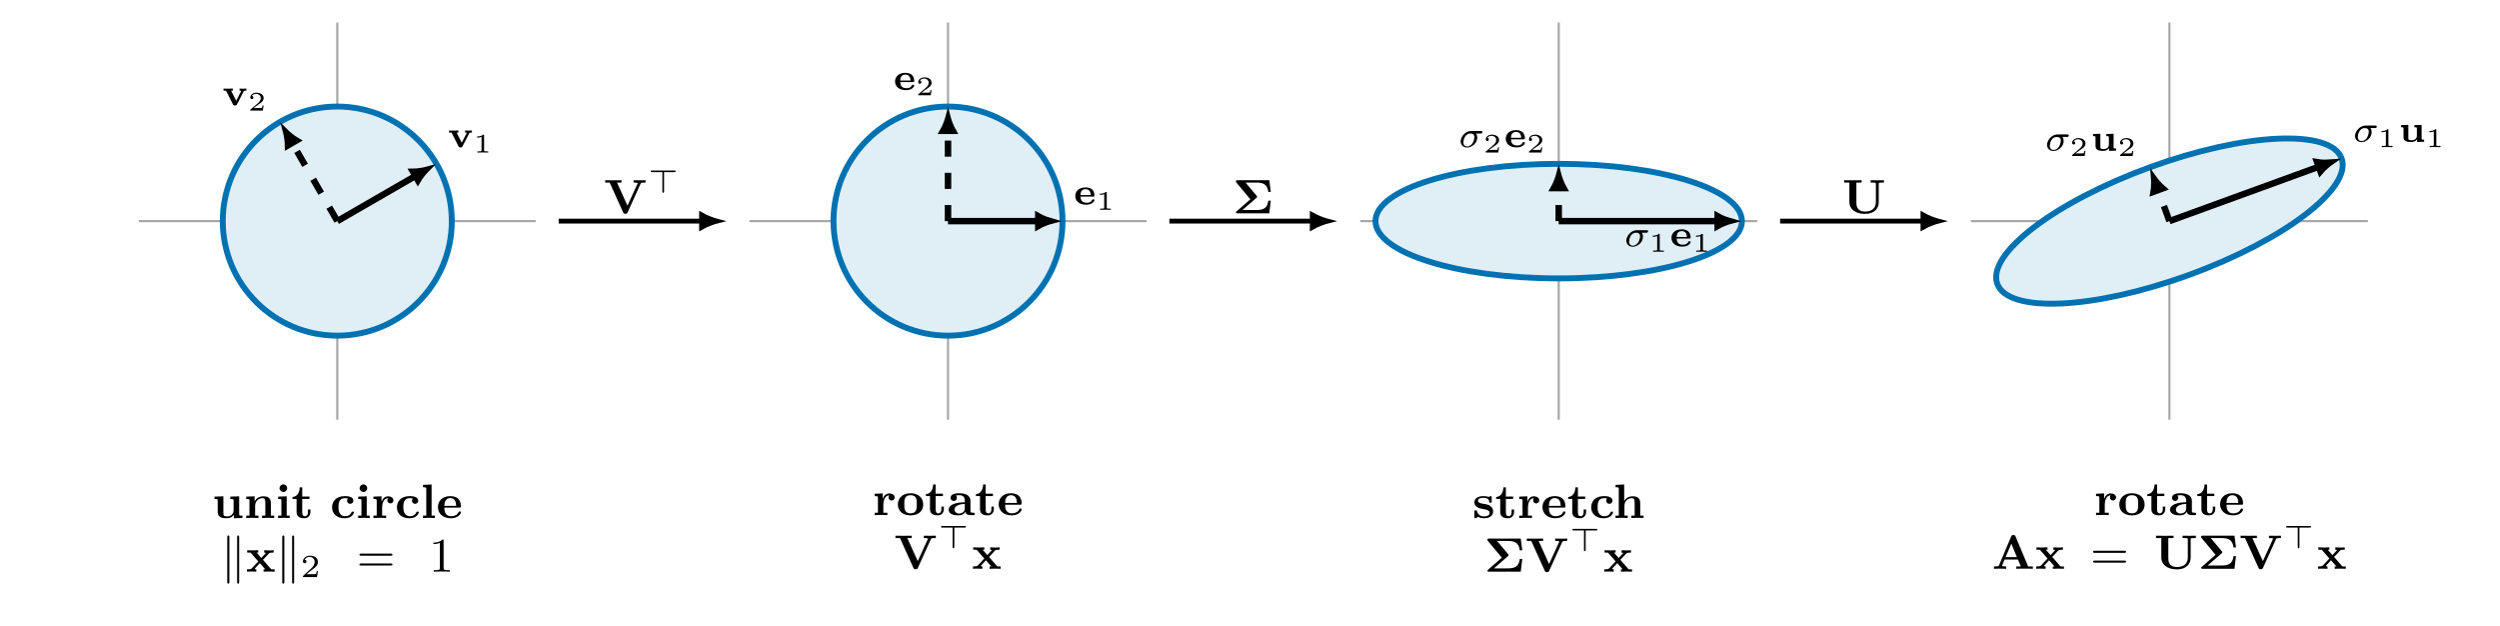
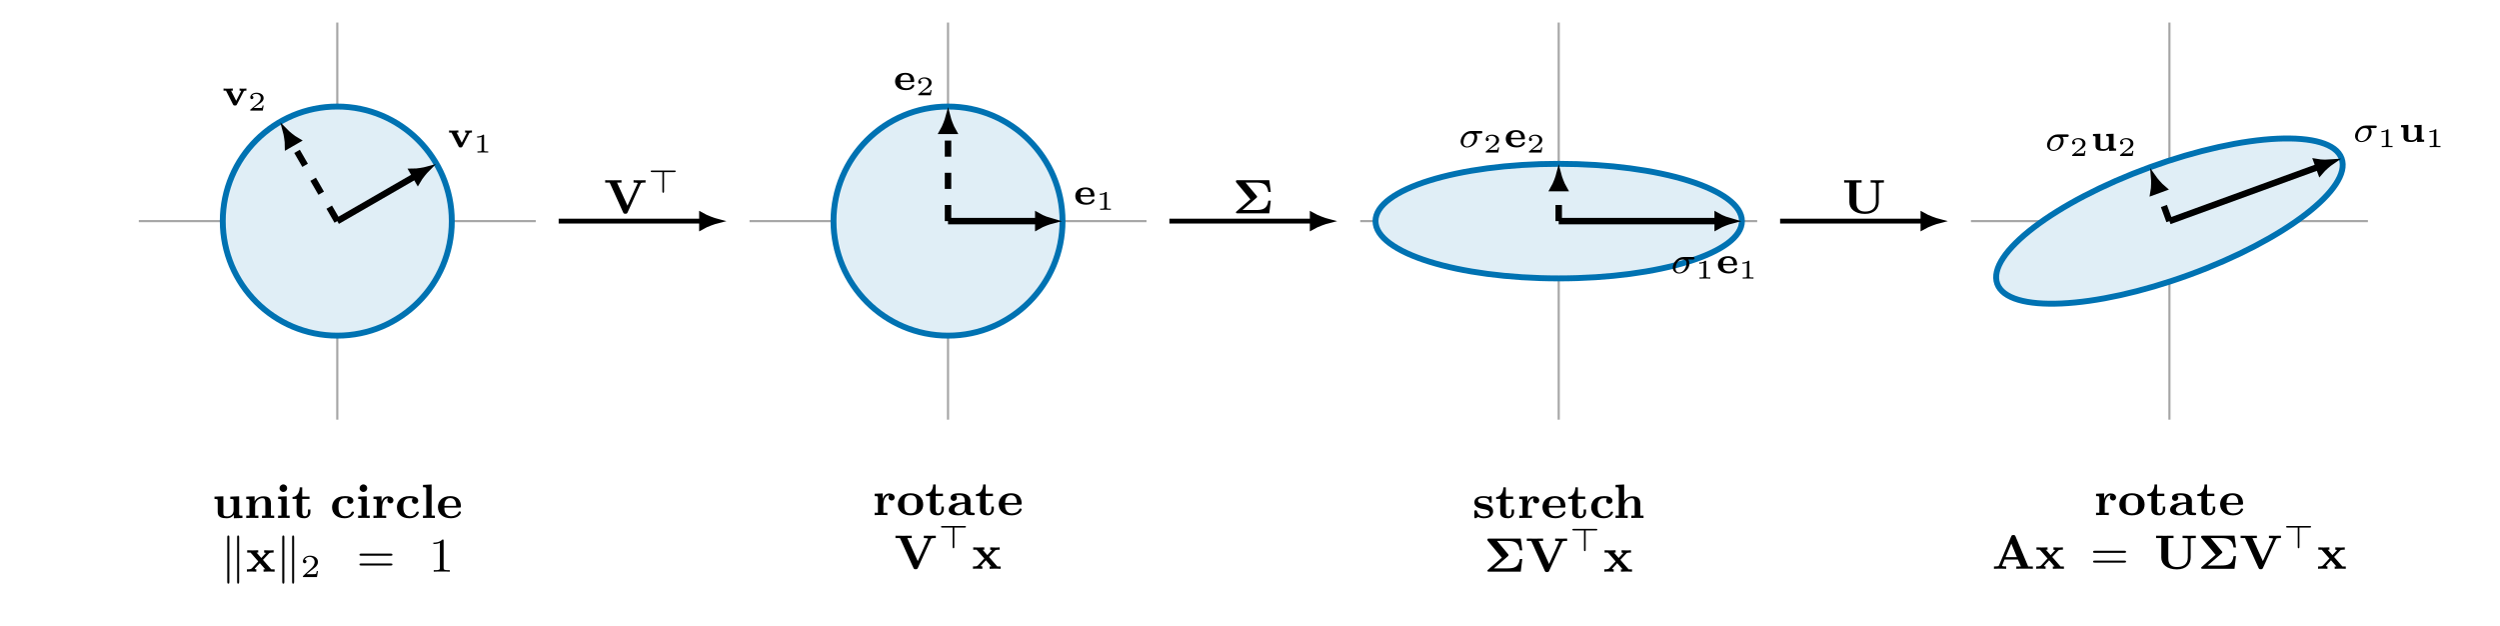
<svg xmlns="http://www.w3.org/2000/svg" xmlns:xlink="http://www.w3.org/1999/xlink" width="462.553pt" height="115.645pt" viewBox="0 0 462.553 115.645">
  <defs>
    <g>
      <g id="glyph-0-0">
        <path d="M 3.984 -2.578 C 4.031 -2.672 4.047 -2.672 4.188 -2.688 C 4.266 -2.703 4.438 -2.703 4.484 -2.703 L 4.484 -3.094 C 4.281 -3.078 4.125 -3.062 3.906 -3.062 C 3.703 -3.062 3.422 -3.062 3.219 -3.094 L 3.219 -2.703 C 3.406 -2.703 3.438 -2.688 3.531 -2.656 L 2.594 -0.828 L 1.641 -2.703 L 1.969 -2.703 L 1.969 -3.094 C 1.672 -3.078 1.359 -3.062 1.062 -3.062 C 0.797 -3.062 0.516 -3.062 0.25 -3.094 L 0.25 -2.703 L 0.703 -2.703 L 2 -0.156 C 2.094 0.031 2.156 0.047 2.375 0.047 C 2.578 0.047 2.641 0.031 2.734 -0.156 Z M 3.984 -2.578 " />
      </g>
      <g id="glyph-0-1">
        <path d="M 3.594 -1.453 C 3.734 -1.453 3.828 -1.453 3.828 -1.656 C 3.828 -1.859 3.781 -2.375 3.453 -2.719 C 3.078 -3.094 2.562 -3.156 2.172 -3.156 C 0.891 -3.156 0.281 -2.391 0.281 -1.562 C 0.281 -0.734 0.922 0.047 2.297 0.047 C 2.547 0.047 2.953 0.016 3.297 -0.172 C 3.703 -0.391 3.828 -0.719 3.828 -0.797 C 3.828 -0.953 3.672 -0.953 3.609 -0.953 C 3.484 -0.953 3.453 -0.938 3.391 -0.828 C 3.141 -0.312 2.516 -0.312 2.391 -0.312 C 1.297 -0.312 1.266 -1.125 1.25 -1.453 Z M 1.25 -1.734 C 1.25 -2.016 1.281 -2.828 2.188 -2.828 C 3.078 -2.828 3.125 -2.031 3.141 -1.734 Z M 1.25 -1.734 " />
      </g>
      <g id="glyph-0-2">
        <path d="M 2.906 -3.078 L 2.906 -2.688 C 3.312 -2.688 3.375 -2.688 3.375 -2.406 L 3.375 -1.125 C 3.375 -0.547 2.922 -0.281 2.406 -0.281 C 1.797 -0.281 1.797 -0.438 1.797 -0.766 L 1.797 -3.125 L 0.438 -3.078 L 0.438 -2.688 C 0.859 -2.688 0.906 -2.688 0.906 -2.406 L 0.906 -0.844 C 0.906 -0.031 1.688 0.047 2.281 0.047 C 2.516 0.047 3.031 0.047 3.422 -0.453 L 3.422 0.047 L 4.719 0 L 4.719 -0.391 C 4.312 -0.391 4.25 -0.391 4.25 -0.656 L 4.25 -3.125 Z M 2.906 -3.078 " />
      </g>
      <g id="glyph-1-0">
        <path d="M 1.984 -3.156 C 1.984 -3.312 1.969 -3.312 1.797 -3.312 C 1.453 -2.984 0.891 -2.984 0.797 -2.984 L 0.703 -2.984 L 0.703 -2.766 L 0.797 -2.766 C 0.906 -2.766 1.234 -2.781 1.516 -2.906 L 1.516 -0.422 C 1.516 -0.266 1.516 -0.219 1 -0.219 L 0.75 -0.219 L 0.75 0 C 1.016 -0.016 1.453 -0.016 1.75 -0.016 C 2.031 -0.016 2.484 -0.016 2.75 0 L 2.75 -0.219 L 2.5 -0.219 C 1.984 -0.219 1.984 -0.266 1.984 -0.422 Z M 1.984 -3.156 " />
      </g>
      <g id="glyph-1-1">
        <path d="M 2.922 -0.953 L 2.719 -0.953 C 2.703 -0.859 2.656 -0.562 2.578 -0.5 C 2.531 -0.484 2.109 -0.484 2.047 -0.484 L 1.062 -0.484 C 1.391 -0.719 1.766 -1 2.062 -1.203 C 2.516 -1.5 2.922 -1.797 2.922 -2.328 C 2.922 -2.953 2.328 -3.312 1.609 -3.312 C 0.938 -3.312 0.453 -2.922 0.453 -2.438 C 0.453 -2.172 0.672 -2.125 0.734 -2.125 C 0.875 -2.125 1.031 -2.219 1.031 -2.422 C 1.031 -2.609 0.906 -2.703 0.75 -2.719 C 0.891 -2.938 1.172 -3.094 1.516 -3.094 C 2 -3.094 2.391 -2.797 2.391 -2.312 C 2.391 -1.891 2.109 -1.578 1.719 -1.25 L 0.516 -0.234 C 0.469 -0.188 0.453 -0.188 0.453 -0.156 L 0.453 0 L 2.766 0 Z M 2.922 -0.953 " />
      </g>
      <g id="glyph-2-0">
        <path d="M 3.375 -3.953 L 3.375 -3.516 C 3.906 -3.516 3.984 -3.516 3.984 -3.156 L 3.984 -1.469 C 3.984 -0.75 3.516 -0.297 2.828 -0.297 C 2.141 -0.297 2.094 -0.5 2.094 -0.969 L 2.094 -4.016 L 0.453 -3.953 L 0.453 -3.516 C 0.984 -3.516 1.047 -3.516 1.047 -3.156 L 1.047 -1.094 C 1.047 -0.125 1.828 0.047 2.688 0.047 C 2.969 0.047 3.578 0.047 4.031 -0.609 L 4.031 0.047 L 5.625 0 L 5.625 -0.438 C 5.094 -0.438 5.016 -0.438 5.016 -0.781 L 5.016 -4.016 Z M 3.375 -3.953 " />
      </g>
      <g id="glyph-2-1">
        <path d="M 5.016 -2.719 C 5.016 -3.797 4.375 -4.016 3.609 -4.016 C 2.5 -4.016 2.062 -3.219 2 -3.078 L 2 -4.016 L 0.453 -3.953 L 0.453 -3.516 C 0.984 -3.516 1.047 -3.516 1.047 -3.156 L 1.047 -0.438 L 0.453 -0.438 L 0.453 0 C 1.109 -0.031 1.219 -0.031 1.578 -0.031 C 1.938 -0.031 2.031 -0.031 2.703 0 L 2.703 -0.438 L 2.094 -0.438 L 2.094 -2.266 C 2.094 -3.266 2.922 -3.672 3.453 -3.672 C 3.797 -3.672 3.984 -3.484 3.984 -2.812 L 3.984 -0.438 L 3.375 -0.438 L 3.375 0 C 4.031 -0.031 4.141 -0.031 4.5 -0.031 C 4.859 -0.031 4.953 -0.031 5.625 0 L 5.625 -0.438 L 5.016 -0.438 Z M 5.016 -2.719 " />
      </g>
      <g id="glyph-2-2">
        <path d="M 2.141 -5.5 C 2.141 -5.969 1.766 -6.219 1.453 -6.219 C 1.031 -6.219 0.734 -5.859 0.734 -5.516 C 0.734 -5.141 1.047 -4.812 1.453 -4.812 C 1.781 -4.812 2.141 -5.078 2.141 -5.5 Z M 0.484 -3.953 L 0.484 -3.516 C 1.016 -3.516 1.078 -3.516 1.078 -3.156 L 1.078 -0.438 L 0.469 -0.438 L 0.469 0 C 1.062 -0.016 1.188 -0.031 1.562 -0.031 C 2 -0.031 2.109 -0.016 2.609 0 L 2.609 -0.438 L 2.062 -0.438 L 2.062 -4.016 Z M 0.484 -3.953 " />
      </g>
      <g id="glyph-2-3">
        <path d="M 2 -3.531 L 3.344 -3.531 L 3.344 -3.969 L 2 -3.969 L 2 -5.672 L 1.531 -5.672 C 1.531 -4.828 1.109 -3.922 0.203 -3.891 L 0.203 -3.531 L 0.953 -3.531 L 0.953 -1.094 C 0.953 -0.078 1.828 0.047 2.391 0.047 C 3.078 0.047 3.516 -0.453 3.516 -1.094 L 3.516 -1.578 L 3.062 -1.578 L 3.062 -1.125 C 3.062 -0.484 2.734 -0.328 2.516 -0.328 C 2 -0.328 2 -0.859 2 -1.078 Z M 2 -3.531 " />
      </g>
      <g id="glyph-2-4">
        <path d="M 4.391 -1.031 C 4.391 -1.188 4.266 -1.188 4.172 -1.188 C 3.984 -1.188 3.984 -1.172 3.922 -1.016 C 3.734 -0.578 3.328 -0.328 2.812 -0.328 C 1.531 -0.328 1.531 -1.625 1.531 -2.016 C 1.531 -2.562 1.547 -3.672 2.719 -3.672 C 2.781 -3.672 3.266 -3.656 3.266 -3.609 C 3.266 -3.609 3.25 -3.578 3.234 -3.562 C 3.156 -3.469 3.125 -3.328 3.125 -3.203 C 3.125 -2.828 3.391 -2.625 3.703 -2.625 C 3.984 -2.625 4.281 -2.812 4.281 -3.203 C 4.281 -4.047 3.031 -4.047 2.688 -4.047 C 0.969 -4.047 0.344 -2.953 0.344 -1.984 C 0.344 -0.859 1.156 0.047 2.641 0.047 C 2.969 0.047 3.406 0 3.781 -0.234 C 4.297 -0.547 4.391 -1.016 4.391 -1.031 Z M 4.391 -1.031 " />
      </g>
      <g id="glyph-2-5">
        <path d="M 1.969 -1.953 C 1.969 -2.594 2.203 -3.641 3.078 -3.672 C 2.969 -3.562 2.938 -3.422 2.938 -3.266 C 2.938 -2.875 3.25 -2.703 3.5 -2.703 C 3.781 -2.703 4.062 -2.891 4.062 -3.266 C 4.062 -3.734 3.609 -4.016 3.078 -4.016 C 2.453 -4.016 2.062 -3.562 1.875 -3.047 L 1.859 -3.047 L 1.859 -4.016 L 0.359 -3.953 L 0.359 -3.516 C 0.906 -3.516 0.969 -3.516 0.969 -3.156 L 0.969 -0.438 L 0.359 -0.438 L 0.359 0 C 1.031 -0.031 1.078 -0.031 1.516 -0.031 C 1.734 -0.031 2.25 -0.031 2.719 0 L 2.719 -0.438 L 1.969 -0.438 Z M 1.969 -1.953 " />
      </g>
      <g id="glyph-2-6">
        <path d="M 2.062 -6.203 L 0.469 -6.125 L 0.469 -5.688 C 1 -5.688 1.078 -5.688 1.078 -5.344 L 1.078 -0.438 L 0.469 -0.438 L 0.469 0 C 1.078 -0.031 1.188 -0.031 1.562 -0.031 C 1.953 -0.031 2.188 -0.016 2.672 0 L 2.672 -0.438 L 2.062 -0.438 Z M 2.062 -6.203 " />
      </g>
      <g id="glyph-2-7">
        <path d="M 4.25 -1.922 C 4.438 -1.922 4.547 -1.922 4.547 -2.172 C 4.547 -2.375 4.531 -3.156 3.953 -3.641 C 3.547 -3.969 3.016 -4.047 2.578 -4.047 C 1.047 -4.047 0.297 -3.078 0.297 -2.016 C 0.297 -0.844 1.188 0.047 2.703 0.047 C 4.172 0.047 4.547 -0.891 4.547 -1.031 C 4.547 -1.219 4.375 -1.219 4.312 -1.219 C 4.156 -1.219 4.141 -1.156 4.078 -1.031 C 3.875 -0.578 3.328 -0.328 2.766 -0.328 C 1.5 -0.328 1.484 -1.484 1.484 -1.922 Z M 1.484 -2.25 C 1.5 -2.656 1.547 -3.688 2.578 -3.688 C 3.625 -3.688 3.656 -2.594 3.672 -2.25 Z M 1.484 -2.25 " />
      </g>
      <g id="glyph-2-8">
        <path d="M 3.203 -2.188 L 4.297 -3.359 C 4.391 -3.469 4.453 -3.531 5.172 -3.531 L 5.172 -3.969 C 4.859 -3.938 4.625 -3.938 4.328 -3.938 C 4.172 -3.938 3.828 -3.938 3.422 -3.969 L 3.422 -3.531 C 3.625 -3.531 3.672 -3.5 3.734 -3.438 L 2.891 -2.531 L 2.016 -3.531 L 2.328 -3.531 L 2.328 -3.969 C 1.797 -3.953 1.562 -3.938 1.266 -3.938 C 1.078 -3.938 0.734 -3.938 0.281 -3.969 L 0.281 -3.531 L 0.906 -3.531 L 2.328 -1.906 L 1.125 -0.609 C 0.953 -0.438 0.641 -0.438 0.234 -0.438 L 0.234 0 C 0.531 -0.031 0.766 -0.031 1.062 -0.031 C 1.219 -0.031 1.578 -0.031 1.969 0 L 1.969 -0.438 C 1.844 -0.438 1.688 -0.469 1.688 -0.531 C 1.688 -0.578 1.75 -0.625 1.75 -0.641 L 2.625 -1.578 L 3.625 -0.438 L 3.312 -0.438 L 3.312 0 C 3.875 -0.016 4.078 -0.031 4.375 -0.031 C 4.578 -0.031 4.906 -0.031 5.359 0 L 5.359 -0.438 L 4.734 -0.438 Z M 3.203 -2.188 " />
      </g>
      <g id="glyph-2-9">
        <path d="M 6.812 -5.5 C 6.859 -5.609 6.906 -5.688 7.562 -5.688 L 7.719 -5.688 L 7.719 -6.125 C 7.234 -6.109 7.031 -6.109 6.672 -6.109 C 6.172 -6.109 5.969 -6.109 5.5 -6.125 L 5.5 -5.688 C 5.734 -5.688 6.047 -5.688 6.281 -5.594 L 4.375 -1.422 L 2.438 -5.688 L 3.266 -5.688 L 3.266 -6.125 C 2.953 -6.109 2.062 -6.109 1.688 -6.109 C 1.312 -6.109 0.594 -6.109 0.25 -6.125 L 0.25 -5.688 L 1.078 -5.688 L 3.578 -0.156 C 3.688 0.078 3.812 0.078 3.984 0.078 C 4.156 0.078 4.281 0.078 4.391 -0.156 Z M 6.812 -5.5 " />
      </g>
      <g id="glyph-2-10">
        <path d="M 4.984 -1.953 C 4.984 -3.125 4.172 -4.047 2.641 -4.047 C 1.078 -4.047 0.297 -3.078 0.297 -1.953 C 0.297 -0.844 1.094 0.047 2.641 0.047 C 4.234 0.047 4.984 -0.891 4.984 -1.953 Z M 2.641 -0.328 C 1.484 -0.328 1.484 -1.266 1.484 -2.047 C 1.484 -2.797 1.484 -3.688 2.641 -3.688 C 3.797 -3.688 3.797 -2.797 3.797 -2.047 C 3.797 -1.281 3.797 -0.328 2.641 -0.328 Z M 2.641 -0.328 " />
      </g>
      <g id="glyph-2-11">
        <path d="M 4.328 -2.656 C 4.328 -3.453 3.688 -4.047 2.312 -4.047 C 1.797 -4.047 0.656 -4.031 0.656 -3.203 C 0.656 -2.812 0.953 -2.625 1.234 -2.625 C 1.531 -2.625 1.812 -2.828 1.812 -3.203 C 1.812 -3.453 1.656 -3.609 1.641 -3.641 C 1.719 -3.656 1.938 -3.688 2.266 -3.688 C 2.906 -3.688 3.281 -3.375 3.281 -2.656 L 3.281 -2.375 C 1.797 -2.375 0.297 -2 0.297 -1 C 0.297 -0.109 1.406 0.047 2.062 0.047 C 2.734 0.047 3.203 -0.234 3.438 -0.656 C 3.438 -0.422 3.438 0 4.391 0 L 4.828 0 C 5 0 5.125 0 5.125 -0.219 C 5.125 -0.438 4.984 -0.438 4.891 -0.438 C 4.328 -0.453 4.328 -0.531 4.328 -0.75 Z M 3.281 -1.25 C 3.281 -0.297 2.25 -0.297 2.203 -0.297 C 1.75 -0.297 1.375 -0.594 1.375 -1 C 1.375 -1.297 1.531 -2 3.281 -2.078 Z M 3.281 -1.25 " />
      </g>
      <g id="glyph-2-12">
        <path d="M 4.406 -2.875 C 4.516 -2.969 4.516 -3.031 4.516 -3.062 C 4.516 -3.141 4.484 -3.172 4.422 -3.25 L 2.375 -5.688 L 4.234 -5.688 C 5.625 -5.688 6.375 -5.438 6.594 -3.953 L 7.047 -3.953 L 6.766 -6.125 L 0.891 -6.125 C 0.719 -6.125 0.594 -6.125 0.594 -5.906 C 0.594 -5.812 0.594 -5.797 0.672 -5.703 L 3.266 -2.594 L 0.719 -0.359 C 0.641 -0.297 0.594 -0.266 0.594 -0.172 C 0.594 0 0.766 0 0.891 0 L 6.766 0 L 7.047 -2.344 L 6.594 -2.344 C 6.406 -0.766 5.453 -0.609 4.219 -0.609 L 1.797 -0.609 Z M 4.406 -2.875 " />
      </g>
      <g id="glyph-2-13">
        <path d="M 3.547 -3.797 C 3.547 -3.953 3.547 -4.047 3.375 -4.047 C 3.281 -4.047 3.141 -3.984 2.969 -3.891 C 2.688 -4.016 2.344 -4.047 2.047 -4.047 C 1.766 -4.047 0.344 -4.047 0.344 -2.875 C 0.344 -1.938 1.516 -1.734 1.828 -1.688 C 2.562 -1.562 3.156 -1.453 3.156 -0.953 C 3.156 -0.297 2.312 -0.297 2.125 -0.297 C 1.656 -0.297 1.078 -0.422 0.828 -1.25 C 0.781 -1.391 0.766 -1.422 0.578 -1.422 C 0.344 -1.422 0.344 -1.375 0.344 -1.156 L 0.344 -0.203 C 0.344 -0.047 0.344 0.047 0.531 0.047 C 0.594 0.047 0.609 0.047 0.797 -0.078 L 1.047 -0.219 C 1.469 0.047 1.938 0.047 2.125 0.047 C 2.391 0.047 3.812 0.047 3.812 -1.25 C 3.812 -1.703 3.562 -2 3.391 -2.125 C 3 -2.469 2.703 -2.516 2 -2.625 C 1.578 -2.703 1.016 -2.781 1.016 -3.188 C 1.016 -3.734 1.844 -3.734 2.031 -3.734 C 3.031 -3.734 3.078 -3.203 3.094 -2.953 C 3.094 -2.828 3.219 -2.828 3.312 -2.828 C 3.547 -2.828 3.547 -2.875 3.547 -3.094 Z M 3.547 -3.797 " />
      </g>
      <g id="glyph-2-14">
        <path d="M 5.016 -2.719 C 5.016 -3.797 4.375 -4.016 3.609 -4.016 C 2.75 -4.016 2.281 -3.547 2.047 -3.172 L 2.047 -6.203 L 0.453 -6.125 L 0.453 -5.688 C 0.984 -5.688 1.047 -5.688 1.047 -5.344 L 1.047 -0.438 L 0.453 -0.438 L 0.453 0 C 1.109 -0.031 1.219 -0.031 1.578 -0.031 C 1.938 -0.031 2.031 -0.031 2.703 0 L 2.703 -0.438 L 2.094 -0.438 L 2.094 -2.266 C 2.094 -3.266 2.922 -3.672 3.453 -3.672 C 3.797 -3.672 3.984 -3.484 3.984 -2.812 L 3.984 -0.438 L 3.375 -0.438 L 3.375 0 C 4.031 -0.031 4.141 -0.031 4.5 -0.031 C 4.859 -0.031 4.953 -0.031 5.625 0 L 5.625 -0.438 L 5.016 -0.438 Z M 5.016 -2.719 " />
      </g>
      <g id="glyph-2-15">
        <path d="M 6.781 -5.438 C 6.781 -5.625 6.781 -5.641 7.031 -5.672 C 7.25 -5.688 7.266 -5.688 7.5 -5.688 L 7.734 -5.688 L 7.734 -6.125 C 7.188 -6.109 6.922 -6.109 6.516 -6.109 C 6.156 -6.109 5.875 -6.109 5.281 -6.125 L 5.281 -5.688 L 5.516 -5.688 C 5.75 -5.688 5.781 -5.688 5.984 -5.672 C 6.234 -5.641 6.25 -5.625 6.25 -5.438 L 6.25 -2.078 C 6.25 -0.844 5.359 -0.328 4.266 -0.328 C 2.656 -0.328 2.641 -1.516 2.641 -2 L 2.641 -5.688 L 3.609 -5.688 L 3.609 -6.125 C 3.281 -6.109 2.359 -6.109 2 -6.109 C 1.625 -6.109 0.688 -6.109 0.375 -6.125 L 0.375 -5.688 L 1.344 -5.688 L 1.344 -2.062 C 1.344 -0.891 2.328 0.109 4.234 0.109 C 5.984 0.109 6.781 -0.922 6.781 -2.062 Z M 6.781 -5.438 " />
      </g>
      <g id="glyph-2-16">
        <path d="M 4.375 -6.016 C 4.281 -6.25 4.141 -6.25 3.984 -6.25 C 3.828 -6.25 3.688 -6.25 3.594 -6.016 L 1.328 -0.641 C 1.266 -0.5 1.266 -0.484 1.047 -0.469 C 0.891 -0.453 0.719 -0.438 0.578 -0.438 L 0.391 -0.438 L 0.391 0 C 0.891 -0.016 1 -0.031 1.469 -0.031 C 1.828 -0.031 2.109 -0.031 2.656 0 L 2.656 -0.438 C 2.422 -0.438 2.125 -0.438 1.875 -0.531 L 2.359 -1.719 L 4.828 -1.719 L 5.375 -0.438 L 4.531 -0.438 L 4.531 0 C 4.844 -0.031 5.75 -0.031 6.109 -0.031 C 6.484 -0.031 7.25 -0.031 7.594 0 L 7.594 -0.438 L 6.719 -0.438 Z M 3.609 -4.656 L 4.641 -2.156 L 2.547 -2.156 Z M 3.609 -4.656 " />
      </g>
      <g id="glyph-3-0">
        <path d="M 1.578 -6.391 C 1.578 -6.531 1.578 -6.703 1.391 -6.703 C 1.188 -6.703 1.188 -6.5 1.188 -6.344 L 1.188 1.875 C 1.188 2.016 1.188 2.219 1.391 2.219 C 1.578 2.219 1.578 2.047 1.578 1.906 Z M 3.391 -6.344 C 3.391 -6.5 3.391 -6.703 3.203 -6.703 C 3.016 -6.703 3.016 -6.531 3.016 -6.391 L 3.016 1.906 C 3.016 2.047 3.016 2.219 3.203 2.219 C 3.391 2.219 3.391 2.016 3.391 1.875 Z M 3.391 -6.344 " />
      </g>
      <g id="glyph-4-0">
        <path d="M 3.203 -1.109 L 2.984 -1.109 C 2.969 -1.031 2.906 -0.641 2.828 -0.578 C 2.781 -0.531 2.297 -0.531 2.219 -0.531 L 1.094 -0.531 L 1.859 -1.156 C 2.062 -1.312 2.594 -1.703 2.781 -1.875 C 2.953 -2.047 3.203 -2.359 3.203 -2.781 C 3.203 -3.531 2.531 -3.953 1.734 -3.953 C 0.969 -3.953 0.422 -3.453 0.422 -2.891 C 0.422 -2.594 0.688 -2.547 0.75 -2.547 C 0.906 -2.547 1.078 -2.656 1.078 -2.875 C 1.078 -3 1 -3.203 0.734 -3.203 C 0.875 -3.5 1.234 -3.734 1.641 -3.734 C 2.266 -3.734 2.594 -3.266 2.594 -2.781 C 2.594 -2.359 2.328 -1.922 1.906 -1.547 L 0.5 -0.25 C 0.438 -0.188 0.422 -0.188 0.422 0 L 3.016 0 Z M 3.203 -1.109 " />
      </g>
      <g id="glyph-5-0">
        <path d="M 6.328 -2.953 C 6.453 -2.953 6.625 -2.953 6.625 -3.141 C 6.625 -3.344 6.422 -3.344 6.297 -3.344 L 0.844 -3.344 C 0.703 -3.344 0.516 -3.344 0.516 -3.141 C 0.516 -2.953 0.688 -2.953 0.797 -2.953 Z M 6.297 -1.141 C 6.422 -1.141 6.625 -1.141 6.625 -1.328 C 6.625 -1.516 6.453 -1.516 6.328 -1.516 L 0.797 -1.516 C 0.688 -1.516 0.516 -1.516 0.516 -1.328 C 0.516 -1.141 0.703 -1.141 0.844 -1.141 Z M 6.297 -1.141 " />
      </g>
      <g id="glyph-5-1">
        <path d="M 2.719 -5.719 C 2.719 -5.938 2.703 -5.953 2.484 -5.953 C 1.938 -5.375 1.109 -5.375 0.828 -5.375 L 0.828 -5.109 C 1 -5.109 1.547 -5.109 2.031 -5.328 L 2.031 -0.719 C 2.031 -0.391 2 -0.281 1.172 -0.281 L 0.891 -0.281 L 0.891 0 C 1.203 -0.031 2 -0.031 2.375 -0.031 C 2.734 -0.031 3.547 -0.031 3.859 0 L 3.859 -0.281 L 3.578 -0.281 C 2.75 -0.281 2.719 -0.391 2.719 -0.719 Z M 2.719 -5.719 " />
      </g>
      <g id="glyph-6-0">
        <path d="M 3.016 -3.828 L 4.922 -3.828 C 5.031 -3.828 5.172 -3.828 5.172 -3.984 C 5.172 -4.125 5.031 -4.125 4.922 -4.125 L 0.797 -4.125 C 0.703 -4.125 0.547 -4.125 0.547 -3.984 C 0.547 -3.828 0.703 -3.828 0.797 -3.828 L 2.703 -3.828 L 2.703 -0.25 C 2.703 -0.156 2.703 0 2.859 0 C 3.016 0 3.016 -0.156 3.016 -0.25 Z M 3.016 -3.828 " />
      </g>
      <g id="glyph-7-0">
        <path d="M 4.062 -2.531 C 4.188 -2.531 4.25 -2.531 4.328 -2.578 C 4.422 -2.656 4.438 -2.75 4.438 -2.797 C 4.438 -3 4.25 -3 4.141 -3 L 2.359 -3 C 1.25 -3 0.406 -1.891 0.406 -1.062 C 0.406 -0.422 0.891 0.062 1.594 0.062 C 2.469 0.062 3.484 -0.719 3.484 -1.781 C 3.484 -1.891 3.484 -2.219 3.266 -2.531 Z M 1.609 -0.125 C 1.234 -0.125 0.922 -0.375 0.922 -0.875 C 0.922 -1.078 1.047 -2.531 2.234 -2.531 C 2.594 -2.531 2.953 -2.391 2.953 -1.859 C 2.953 -1.734 2.891 -1.109 2.547 -0.641 C 2.266 -0.266 1.875 -0.125 1.609 -0.125 Z M 1.609 -0.125 " />
      </g>
    </g>
  </defs>
  <path fill="none" stroke-width="0.399" stroke-linecap="butt" stroke-linejoin="miter" stroke="rgb(64.999%, 64.999%, 64.999%)" stroke-opacity="1" stroke-miterlimit="10" d="M -36.852 -0.002 L 36.85 -0.002 " transform="matrix(0.99694, 0, 0, -0.99694, 62.43081, 40.90842)" />
  <path fill="none" stroke-width="0.399" stroke-linecap="butt" stroke-linejoin="miter" stroke="rgb(64.999%, 64.999%, 64.999%)" stroke-opacity="1" stroke-miterlimit="10" d="M -0.001 -36.853 L -0.001 36.849 " transform="matrix(0.99694, 0, 0, -0.99694, 62.43081, 40.90842)" />
  <path fill-rule="nonzero" fill="rgb(87.999%, 93.364%, 96.375%)" fill-opacity="1" stroke-width="1.096" stroke-linecap="butt" stroke-linejoin="miter" stroke="rgb(0%, 44.707%, 69.803%)" stroke-opacity="1" stroke-miterlimit="10" d="M 21.259 -0.002 C 21.259 11.741 11.742 21.259 -0.001 21.259 C -11.74 21.259 -21.262 11.741 -21.262 -0.002 C -21.262 -11.741 -11.74 -21.258 -0.001 -21.258 C 11.742 -21.258 21.259 -11.741 21.259 -0.002 Z M 21.259 -0.002 " transform="matrix(0.99694, 0, 0, -0.99694, 62.43081, 40.90842)" />
  <path fill="none" stroke-width="1.196" stroke-linecap="butt" stroke-linejoin="miter" stroke="rgb(0%, 0%, 0%)" stroke-opacity="1" stroke-miterlimit="10" d="M -0.001 -0.002 L 14.434 8.332 " transform="matrix(0.99694, 0, 0, -0.99694, 62.43081, 40.90842)" />
  <path fill-rule="nonzero" fill="rgb(0%, 0%, 0%)" fill-opacity="1" stroke-width="1.02" stroke-linecap="butt" stroke-linejoin="miter" stroke="rgb(0%, 0%, 0%)" stroke-opacity="1" stroke-miterlimit="10" d="M 2.487 0.001 C 2.185 0.08 0.839 0.532 0.002 1.024 L -0 -1.024 C 0.84 -0.532 2.182 -0.081 2.487 0.001 Z M 2.487 0.001 " transform="matrix(0.86336, -0.49845, -0.49845, -0.86336, 76.82154, 32.59993)" />
  <g fill="rgb(0%, 0%, 0%)" fill-opacity="1">
    <use xlink:href="#glyph-0-0" x="82.872" y="27.232" />
  </g>
  <g fill="rgb(0%, 0%, 0%)" fill-opacity="1">
    <use xlink:href="#glyph-1-0" x="87.618" y="28.225" />
  </g>
  <path fill="none" stroke-width="1.196" stroke-linecap="butt" stroke-linejoin="miter" stroke="rgb(0%, 0%, 0%)" stroke-opacity="1" stroke-dasharray="2.989 2.989" stroke-miterlimit="10" d="M -0.001 -0.002 L -8.335 14.433 " transform="matrix(0.99694, 0, 0, -0.99694, 62.43081, 40.90842)" />
  <path fill-rule="nonzero" fill="rgb(0%, 0%, 0%)" fill-opacity="1" stroke-width="1.02" stroke-linecap="butt" stroke-linejoin="miter" stroke="rgb(0%, 0%, 0%)" stroke-opacity="1" stroke-miterlimit="10" d="M 2.486 0 C 2.184 0.08 0.84 0.534 0.001 1.024 L -0.001 -1.025 C 0.839 -0.533 2.183 -0.078 2.486 0 Z M 2.486 0 " transform="matrix(-0.49845, -0.86336, -0.86336, 0.49845, 54.12232, 26.5177)" />
  <g fill="rgb(0%, 0%, 0%)" fill-opacity="1">
    <use xlink:href="#glyph-0-0" x="41.125" y="19.474" />
  </g>
  <g fill="rgb(0%, 0%, 0%)" fill-opacity="1">
    <use xlink:href="#glyph-1-1" x="45.872" y="20.468" />
  </g>
  <g fill="rgb(0%, 0%, 0%)" fill-opacity="1">
    <use xlink:href="#glyph-2-0" x="39.25" y="95.841" />
    <use xlink:href="#glyph-2-1" x="45.126" y="95.841" />
    <use xlink:href="#glyph-2-2" x="51.003" y="95.841" />
    <use xlink:href="#glyph-2-3" x="53.941" y="95.841" />
  </g>
  <g fill="rgb(0%, 0%, 0%)" fill-opacity="1">
    <use xlink:href="#glyph-2-4" x="61.121" y="95.841" />
    <use xlink:href="#glyph-2-2" x="65.822" y="95.841" />
    <use xlink:href="#glyph-2-5" x="68.76" y="95.841" />
    <use xlink:href="#glyph-2-4" x="73.123" y="95.841" />
    <use xlink:href="#glyph-2-6" x="77.824" y="95.841" />
    <use xlink:href="#glyph-2-7" x="80.763" y="95.841" />
  </g>
  <g fill="rgb(0%, 0%, 0%)" fill-opacity="1">
    <use xlink:href="#glyph-3-0" x="40.877" y="105.773" />
  </g>
  <g fill="rgb(0%, 0%, 0%)" fill-opacity="1">
    <use xlink:href="#glyph-2-8" x="45.471" y="105.773" />
  </g>
  <g fill="rgb(0%, 0%, 0%)" fill-opacity="1">
    <use xlink:href="#glyph-3-0" x="51.053" y="105.773" />
  </g>
  <g fill="rgb(0%, 0%, 0%)" fill-opacity="1">
    <use xlink:href="#glyph-4-0" x="55.647" y="106.766" />
  </g>
  <g fill="rgb(0%, 0%, 0%)" fill-opacity="1">
    <use xlink:href="#glyph-5-0" x="66.016" y="105.773" />
  </g>
  <g fill="rgb(0%, 0%, 0%)" fill-opacity="1">
    <use xlink:href="#glyph-5-1" x="79.392" y="105.773" />
  </g>
  <path fill="none" stroke-width="0.897" stroke-linecap="butt" stroke-linejoin="miter" stroke="rgb(0%, 0%, 0%)" stroke-opacity="1" stroke-miterlimit="10" d="M 41.101 -0.002 L 67.632 -0.002 " transform="matrix(0.99694, 0, 0, -0.99694, 62.43081, 40.90842)" />
  <path fill-rule="nonzero" fill="rgb(0%, 0%, 0%)" fill-opacity="1" stroke-width="0.897" stroke-linecap="butt" stroke-linejoin="miter" stroke="rgb(0%, 0%, 0%)" stroke-opacity="1" stroke-miterlimit="10" d="M 2.807 -0.002 C 2.462 0.088 0.946 0.59 0.001 1.135 L 0.001 -1.134 C 0.946 -0.589 2.462 -0.088 2.807 -0.002 Z M 2.807 -0.002 " transform="matrix(0.99694, 0, 0, -0.99694, 129.8542, 40.90842)" />
  <g fill="rgb(0%, 0%, 0%)" fill-opacity="1">
    <use xlink:href="#glyph-2-9" x="111.768" y="39.469" />
  </g>
  <g fill="rgb(0%, 0%, 0%)" fill-opacity="1">
    <use xlink:href="#glyph-6-0" x="119.897" y="35.671" />
  </g>
  <path fill="none" stroke-width="0.399" stroke-linecap="butt" stroke-linejoin="miter" stroke="rgb(64.999%, 64.999%, 64.999%)" stroke-opacity="1" stroke-miterlimit="10" d="M 76.538 -0.002 L 150.24 -0.002 " transform="matrix(0.99694, 0, 0, -0.99694, 62.43081, 40.90842)" />
  <path fill="none" stroke-width="0.399" stroke-linecap="butt" stroke-linejoin="miter" stroke="rgb(64.999%, 64.999%, 64.999%)" stroke-opacity="1" stroke-miterlimit="10" d="M 113.389 -36.853 L 113.389 36.849 " transform="matrix(0.99694, 0, 0, -0.99694, 62.43081, 40.90842)" />
  <path fill-rule="nonzero" fill="rgb(87.999%, 93.364%, 96.375%)" fill-opacity="1" stroke-width="1.096" stroke-linecap="butt" stroke-linejoin="miter" stroke="rgb(0%, 44.707%, 69.803%)" stroke-opacity="1" stroke-miterlimit="10" d="M 134.649 -0.002 C 134.649 11.741 125.128 21.259 113.389 21.259 C 101.646 21.259 92.128 11.741 92.128 -0.002 C 92.128 -11.741 101.646 -21.258 113.389 -21.258 C 125.128 -21.258 134.649 -11.741 134.649 -0.002 Z M 134.649 -0.002 " transform="matrix(0.99694, 0, 0, -0.99694, 62.43081, 40.90842)" />
  <path fill="none" stroke-width="1.196" stroke-linecap="butt" stroke-linejoin="miter" stroke="rgb(0%, 0%, 0%)" stroke-opacity="1" stroke-miterlimit="10" d="M 113.389 -0.002 L 130.057 -0.002 " transform="matrix(0.99694, 0, 0, -0.99694, 62.43081, 40.90842)" />
  <path fill-rule="nonzero" fill="rgb(0%, 0%, 0%)" fill-opacity="1" stroke-width="1.02" stroke-linecap="butt" stroke-linejoin="miter" stroke="rgb(0%, 0%, 0%)" stroke-opacity="1" stroke-miterlimit="10" d="M 2.49 -0.002 C 2.184 0.081 0.84 0.531 0.002 1.025 L 0.002 -1.024 C 0.84 -0.531 2.184 -0.08 2.49 -0.002 Z M 2.49 -0.002 " transform="matrix(0.99694, 0, 0, -0.99694, 192.088, 40.90842)" />
  <g fill="rgb(0%, 0%, 0%)" fill-opacity="1">
    <use xlink:href="#glyph-0-1" x="198.75" y="37.83" />
  </g>
  <g fill="rgb(0%, 0%, 0%)" fill-opacity="1">
    <use xlink:href="#glyph-1-0" x="202.869" y="38.823" />
  </g>
  <path fill="none" stroke-width="1.196" stroke-linecap="butt" stroke-linejoin="miter" stroke="rgb(0%, 0%, 0%)" stroke-opacity="1" stroke-dasharray="2.989 2.989" stroke-miterlimit="10" d="M 113.389 -0.002 L 113.389 16.666 " transform="matrix(0.99694, 0, 0, -0.99694, 62.43081, 40.90842)" />
  <path fill-rule="nonzero" fill="rgb(0%, 0%, 0%)" fill-opacity="1" stroke-width="1.02" stroke-linecap="butt" stroke-linejoin="miter" stroke="rgb(0%, 0%, 0%)" stroke-opacity="1" stroke-miterlimit="10" d="M 2.487 -0.002 C 2.181 0.081 0.841 0.531 -0.001 1.025 L -0.001 -1.024 C 0.841 -0.534 2.181 -0.08 2.487 -0.002 Z M 2.487 -0.002 " transform="matrix(0, -0.99694, -0.99694, 0, 175.4711, 24.29153)" />
  <g fill="rgb(0%, 0%, 0%)" fill-opacity="1">
    <use xlink:href="#glyph-0-1" x="165.39" y="16.635" />
  </g>
  <g fill="rgb(0%, 0%, 0%)" fill-opacity="1">
    <use xlink:href="#glyph-1-1" x="169.508" y="17.628" />
  </g>
  <g fill="rgb(0%, 0%, 0%)" fill-opacity="1">
    <use xlink:href="#glyph-2-5" x="161.533" y="95.308" />
    <use xlink:href="#glyph-2-10" x="165.896" y="95.308" />
    <use xlink:href="#glyph-2-3" x="171.185" y="95.308" />
    <use xlink:href="#glyph-2-11" x="175.299" y="95.308" />
    <use xlink:href="#glyph-2-3" x="180.44" y="95.308" />
    <use xlink:href="#glyph-2-7" x="184.554" y="95.308" />
  </g>
  <g fill="rgb(0%, 0%, 0%)" fill-opacity="1">
    <use xlink:href="#glyph-2-9" x="165.496" y="105.241" />
  </g>
  <g fill="rgb(0%, 0%, 0%)" fill-opacity="1">
    <use xlink:href="#glyph-6-0" x="173.625" y="101.444" />
  </g>
  <g fill="rgb(0%, 0%, 0%)" fill-opacity="1">
    <use xlink:href="#glyph-2-8" x="179.86" y="105.241" />
  </g>
  <path fill="none" stroke-width="0.897" stroke-linecap="butt" stroke-linejoin="miter" stroke="rgb(0%, 0%, 0%)" stroke-opacity="1" stroke-miterlimit="10" d="M 154.491 -0.002 L 181.018 -0.002 " transform="matrix(0.99694, 0, 0, -0.99694, 62.43081, 40.90842)" />
  <path fill-rule="nonzero" fill="rgb(0%, 0%, 0%)" fill-opacity="1" stroke-width="0.897" stroke-linecap="butt" stroke-linejoin="miter" stroke="rgb(0%, 0%, 0%)" stroke-opacity="1" stroke-miterlimit="10" d="M 2.806 -0.002 C 2.461 0.088 0.948 0.59 0 1.135 L 0 -1.134 C 0.948 -0.589 2.461 -0.088 2.806 -0.002 Z M 2.806 -0.002 " transform="matrix(0.99694, 0, 0, -0.99694, 242.8944, 40.90842)" />
  <g fill="rgb(0%, 0%, 0%)" fill-opacity="1">
    <use xlink:href="#glyph-2-12" x="228.169" y="39.469" />
  </g>
  <path fill="none" stroke-width="0.399" stroke-linecap="butt" stroke-linejoin="miter" stroke="rgb(64.999%, 64.999%, 64.999%)" stroke-opacity="1" stroke-miterlimit="10" d="M 189.924 -0.002 L 263.626 -0.002 " transform="matrix(0.99694, 0, 0, -0.99694, 62.43081, 40.90842)" />
  <path fill="none" stroke-width="0.399" stroke-linecap="butt" stroke-linejoin="miter" stroke="rgb(64.999%, 64.999%, 64.999%)" stroke-opacity="1" stroke-miterlimit="10" d="M 226.775 -36.853 L 226.775 36.849 " transform="matrix(0.99694, 0, 0, -0.99694, 62.43081, 40.90842)" />
  <path fill-rule="nonzero" fill="rgb(87.999%, 93.364%, 96.375%)" fill-opacity="1" stroke-width="1.096" stroke-linecap="butt" stroke-linejoin="miter" stroke="rgb(0%, 44.707%, 69.803%)" stroke-opacity="1" stroke-miterlimit="10" d="M 260.789 -0.002 C 260.789 5.872 245.563 10.628 226.775 10.628 C 207.987 10.628 192.757 5.872 192.757 -0.002 C 192.757 -5.871 207.987 -10.632 226.775 -10.632 C 245.563 -10.632 260.789 -5.871 260.789 -0.002 Z M 260.789 -0.002 " transform="matrix(0.99694, 0, 0, -0.99694, 62.43081, 40.90842)" />
  <path fill="none" stroke-width="1.196" stroke-linecap="butt" stroke-linejoin="miter" stroke="rgb(0%, 0%, 0%)" stroke-opacity="1" stroke-miterlimit="10" d="M 226.775 -0.002 L 256.197 -0.002 " transform="matrix(0.99694, 0, 0, -0.99694, 62.43081, 40.90842)" />
  <path fill-rule="nonzero" fill="rgb(0%, 0%, 0%)" fill-opacity="1" stroke-width="1.02" stroke-linecap="butt" stroke-linejoin="miter" stroke="rgb(0%, 0%, 0%)" stroke-opacity="1" stroke-miterlimit="10" d="M 2.487 -0.002 C 2.181 0.081 0.841 0.531 -0.001 1.025 L -0.001 -1.024 C 0.841 -0.531 2.181 -0.08 2.487 -0.002 Z M 2.487 -0.002 " transform="matrix(0.99694, 0, 0, -0.99694, 317.8452, 40.90842)" />
  <g fill="rgb(0%, 0%, 0%)" fill-opacity="1">
-     <use xlink:href="#glyph-7-0" x="300.619" y="45.588" />
-   </g>
-   <g fill="rgb(0%, 0%, 0%)" fill-opacity="1">
-     <use xlink:href="#glyph-1-0" x="305.222" y="46.581" />
-   </g>
-   <g fill="rgb(0%, 0%, 0%)" fill-opacity="1">
-     <use xlink:href="#glyph-0-1" x="309.098" y="45.588" />
-   </g>
-   <g fill="rgb(0%, 0%, 0%)" fill-opacity="1">
-     <use xlink:href="#glyph-1-0" x="313.216" y="46.581" />
+     <use xlink:href="#glyph-7-0" x="309.217" y="50.554" />
+   </g>
+   <g fill="rgb(0%, 0%, 0%)" fill-opacity="1">
+     <use xlink:href="#glyph-1-0" x="313.82" y="51.547" />
+   </g>
+   <g fill="rgb(0%, 0%, 0%)" fill-opacity="1">
+     <use xlink:href="#glyph-0-1" x="317.696" y="50.554" />
+   </g>
+   <g fill="rgb(0%, 0%, 0%)" fill-opacity="1">
+     <use xlink:href="#glyph-1-0" x="321.815" y="51.547" />
  </g>
  <path fill="none" stroke-width="1.196" stroke-linecap="butt" stroke-linejoin="miter" stroke="rgb(0%, 0%, 0%)" stroke-opacity="1" stroke-dasharray="2.989 2.989" stroke-miterlimit="10" d="M 226.775 -0.002 L 226.775 6.036 " transform="matrix(0.99694, 0, 0, -0.99694, 62.43081, 40.90842)" />
  <path fill-rule="nonzero" fill="rgb(0%, 0%, 0%)" fill-opacity="1" stroke-width="1.02" stroke-linecap="butt" stroke-linejoin="miter" stroke="rgb(0%, 0%, 0%)" stroke-opacity="1" stroke-miterlimit="10" d="M 2.487 -0 C 2.185 0.078 0.841 0.533 -0.002 1.026 L -0.002 -1.027 C 0.841 -0.533 2.185 -0.079 2.487 -0 Z M 2.487 -0 " transform="matrix(0, -0.99694, -0.99694, 0, 288.5114, 34.88906)" />
  <g fill="rgb(0%, 0%, 0%)" fill-opacity="1">
    <use xlink:href="#glyph-7-0" x="269.95" y="27.232" />
  </g>
  <g fill="rgb(0%, 0%, 0%)" fill-opacity="1">
    <use xlink:href="#glyph-1-1" x="274.552" y="28.225" />
  </g>
  <g fill="rgb(0%, 0%, 0%)" fill-opacity="1">
    <use xlink:href="#glyph-0-1" x="278.428" y="27.232" />
  </g>
  <g fill="rgb(0%, 0%, 0%)" fill-opacity="1">
    <use xlink:href="#glyph-1-1" x="282.546" y="28.225" />
  </g>
  <g fill="rgb(0%, 0%, 0%)" fill-opacity="1">
    <use xlink:href="#glyph-2-13" x="272.559" y="95.841" />
    <use xlink:href="#glyph-2-3" x="276.731" y="95.841" />
    <use xlink:href="#glyph-2-5" x="280.845" y="95.841" />
    <use xlink:href="#glyph-2-7" x="285.208" y="95.841" />
    <use xlink:href="#glyph-2-3" x="290.062" y="95.841" />
    <use xlink:href="#glyph-2-4" x="294.176" y="95.841" />
  </g>
  <g fill="rgb(0%, 0%, 0%)" fill-opacity="1">
    <use xlink:href="#glyph-2-14" x="298.582" y="95.841" />
  </g>
  <g fill="rgb(0%, 0%, 0%)" fill-opacity="1">
    <use xlink:href="#glyph-2-12" x="274.716" y="105.773" />
    <use xlink:href="#glyph-2-9" x="282.355" y="105.773" />
  </g>
  <g fill="rgb(0%, 0%, 0%)" fill-opacity="1">
    <use xlink:href="#glyph-6-0" x="290.484" y="101.976" />
  </g>
  <g fill="rgb(0%, 0%, 0%)" fill-opacity="1">
    <use xlink:href="#glyph-2-8" x="296.719" y="105.773" />
  </g>
  <path fill="none" stroke-width="0.897" stroke-linecap="butt" stroke-linejoin="miter" stroke="rgb(0%, 0%, 0%)" stroke-opacity="1" stroke-miterlimit="10" d="M 267.877 -0.002 L 294.404 -0.002 " transform="matrix(0.99694, 0, 0, -0.99694, 62.43081, 40.90842)" />
  <path fill-rule="nonzero" fill="rgb(0%, 0%, 0%)" fill-opacity="1" stroke-width="0.897" stroke-linecap="butt" stroke-linejoin="miter" stroke="rgb(0%, 0%, 0%)" stroke-opacity="1" stroke-miterlimit="10" d="M 2.804 -0.002 C 2.46 0.088 0.947 0.59 -0.001 1.135 L -0.001 -1.134 C 0.947 -0.589 2.46 -0.088 2.804 -0.002 Z M 2.804 -0.002 " transform="matrix(0.99694, 0, 0, -0.99694, 355.9347, 40.90842)" />
  <g fill="rgb(0%, 0%, 0%)" fill-opacity="1">
    <use xlink:href="#glyph-2-15" x="340.967" y="39.469" />
  </g>
  <path fill="none" stroke-width="0.399" stroke-linecap="butt" stroke-linejoin="miter" stroke="rgb(64.999%, 64.999%, 64.999%)" stroke-opacity="1" stroke-miterlimit="10" d="M 303.31 -0.002 L 377.012 -0.002 " transform="matrix(0.99694, 0, 0, -0.99694, 62.43081, 40.90842)" />
  <path fill="none" stroke-width="0.399" stroke-linecap="butt" stroke-linejoin="miter" stroke="rgb(64.999%, 64.999%, 64.999%)" stroke-opacity="1" stroke-miterlimit="10" d="M 340.161 -36.853 L 340.161 36.849 " transform="matrix(0.99694, 0, 0, -0.99694, 62.43081, 40.90842)" />
  <path fill-rule="nonzero" fill="rgb(87.999%, 93.364%, 96.375%)" fill-opacity="1" stroke-width="1.096" stroke-linecap="butt" stroke-linejoin="miter" stroke="rgb(0%, 44.707%, 69.803%)" stroke-opacity="1" stroke-miterlimit="10" d="M 372.126 11.635 C 370.12 17.152 354.18 16.416 336.525 9.99 C 318.873 3.564 306.19 -6.118 308.196 -11.635 C 310.206 -17.152 326.145 -16.415 343.797 -9.989 C 361.453 -3.563 374.136 6.119 372.126 11.635 Z M 372.126 11.635 " transform="matrix(0.99694, 0, 0, -0.99694, 62.43081, 40.90842)" />
  <path fill="none" stroke-width="1.196" stroke-linecap="butt" stroke-linejoin="miter" stroke="rgb(0%, 0%, 0%)" stroke-opacity="1" stroke-miterlimit="10" d="M 340.161 -0.002 L 367.812 10.064 " transform="matrix(0.99694, 0, 0, -0.99694, 62.43081, 40.90842)" />
  <path fill-rule="nonzero" fill="rgb(0%, 0%, 0%)" fill-opacity="1" stroke-width="1.02" stroke-linecap="butt" stroke-linejoin="miter" stroke="rgb(0%, 0%, 0%)" stroke-opacity="1" stroke-miterlimit="10" d="M 2.49 -0.001 C 2.182 0.082 0.841 0.533 -0.001 1.027 L -0.001 -1.025 C 0.84 -0.535 2.181 -0.08 2.49 -0.001 Z M 2.49 -0.001 " transform="matrix(0.936804, -0.340963, -0.340963, -0.936804, 429.1166, 30.87545)" />
  <g fill="rgb(0%, 0%, 0%)" fill-opacity="1">
    <use xlink:href="#glyph-7-0" x="435.5" y="26.231" />
  </g>
  <g fill="rgb(0%, 0%, 0%)" fill-opacity="1">
    <use xlink:href="#glyph-1-0" x="440.102" y="27.224" />
  </g>
  <g fill="rgb(0%, 0%, 0%)" fill-opacity="1">
    <use xlink:href="#glyph-0-2" x="443.979" y="26.231" />
  </g>
  <g fill="rgb(0%, 0%, 0%)" fill-opacity="1">
    <use xlink:href="#glyph-1-0" x="448.972" y="27.224" />
  </g>
  <path fill="none" stroke-width="1.196" stroke-linecap="butt" stroke-linejoin="miter" stroke="rgb(0%, 0%, 0%)" stroke-opacity="1" stroke-dasharray="2.989 2.989" stroke-miterlimit="10" d="M 340.161 -0.002 L 338.096 5.672 " transform="matrix(0.99694, 0, 0, -0.99694, 62.43081, 40.90842)" />
  <path fill-rule="nonzero" fill="rgb(0%, 0%, 0%)" fill-opacity="1" stroke-width="1.02" stroke-linecap="butt" stroke-linejoin="miter" stroke="rgb(0%, 0%, 0%)" stroke-opacity="1" stroke-miterlimit="10" d="M 2.487 0 C 2.183 0.082 0.838 0.534 0 1.026 L 0 -1.025 C 0.838 -0.534 2.183 -0.081 2.487 0 Z M 2.487 0 " transform="matrix(-0.340953, -0.936824, -0.936824, 0.340953, 399.4927, 35.25203)" />
  <g fill="rgb(0%, 0%, 0%)" fill-opacity="1">
    <use xlink:href="#glyph-7-0" x="378.489" y="27.871" />
  </g>
  <g fill="rgb(0%, 0%, 0%)" fill-opacity="1">
    <use xlink:href="#glyph-1-1" x="383.09" y="28.864" />
  </g>
  <g fill="rgb(0%, 0%, 0%)" fill-opacity="1">
    <use xlink:href="#glyph-0-2" x="386.968" y="27.871" />
  </g>
  <g fill="rgb(0%, 0%, 0%)" fill-opacity="1">
    <use xlink:href="#glyph-1-1" x="391.961" y="28.864" />
  </g>
  <g fill="rgb(0%, 0%, 0%)" fill-opacity="1">
    <use xlink:href="#glyph-2-5" x="387.611" y="95.308" />
    <use xlink:href="#glyph-2-10" x="391.974" y="95.308" />
    <use xlink:href="#glyph-2-3" x="397.263" y="95.308" />
    <use xlink:href="#glyph-2-11" x="401.377" y="95.308" />
    <use xlink:href="#glyph-2-3" x="406.518" y="95.308" />
    <use xlink:href="#glyph-2-7" x="410.632" y="95.308" />
  </g>
  <g fill="rgb(0%, 0%, 0%)" fill-opacity="1">
    <use xlink:href="#glyph-2-16" x="368.68" y="105.241" />
    <use xlink:href="#glyph-2-8" x="376.661" y="105.241" />
  </g>
  <g fill="rgb(0%, 0%, 0%)" fill-opacity="1">
    <use xlink:href="#glyph-5-0" x="386.901" y="105.241" />
  </g>
  <g fill="rgb(0%, 0%, 0%)" fill-opacity="1">
    <use xlink:href="#glyph-2-15" x="398.704" y="105.241" />
    <use xlink:href="#glyph-2-12" x="406.826" y="105.241" />
  </g>
  <g fill="rgb(0%, 0%, 0%)" fill-opacity="1">
    <use xlink:href="#glyph-2-9" x="414.474" y="105.241" />
  </g>
  <g fill="rgb(0%, 0%, 0%)" fill-opacity="1">
    <use xlink:href="#glyph-6-0" x="422.598" y="101.444" />
  </g>
  <g fill="rgb(0%, 0%, 0%)" fill-opacity="1">
    <use xlink:href="#glyph-2-8" x="428.833" y="105.241" />
  </g>
</svg>
